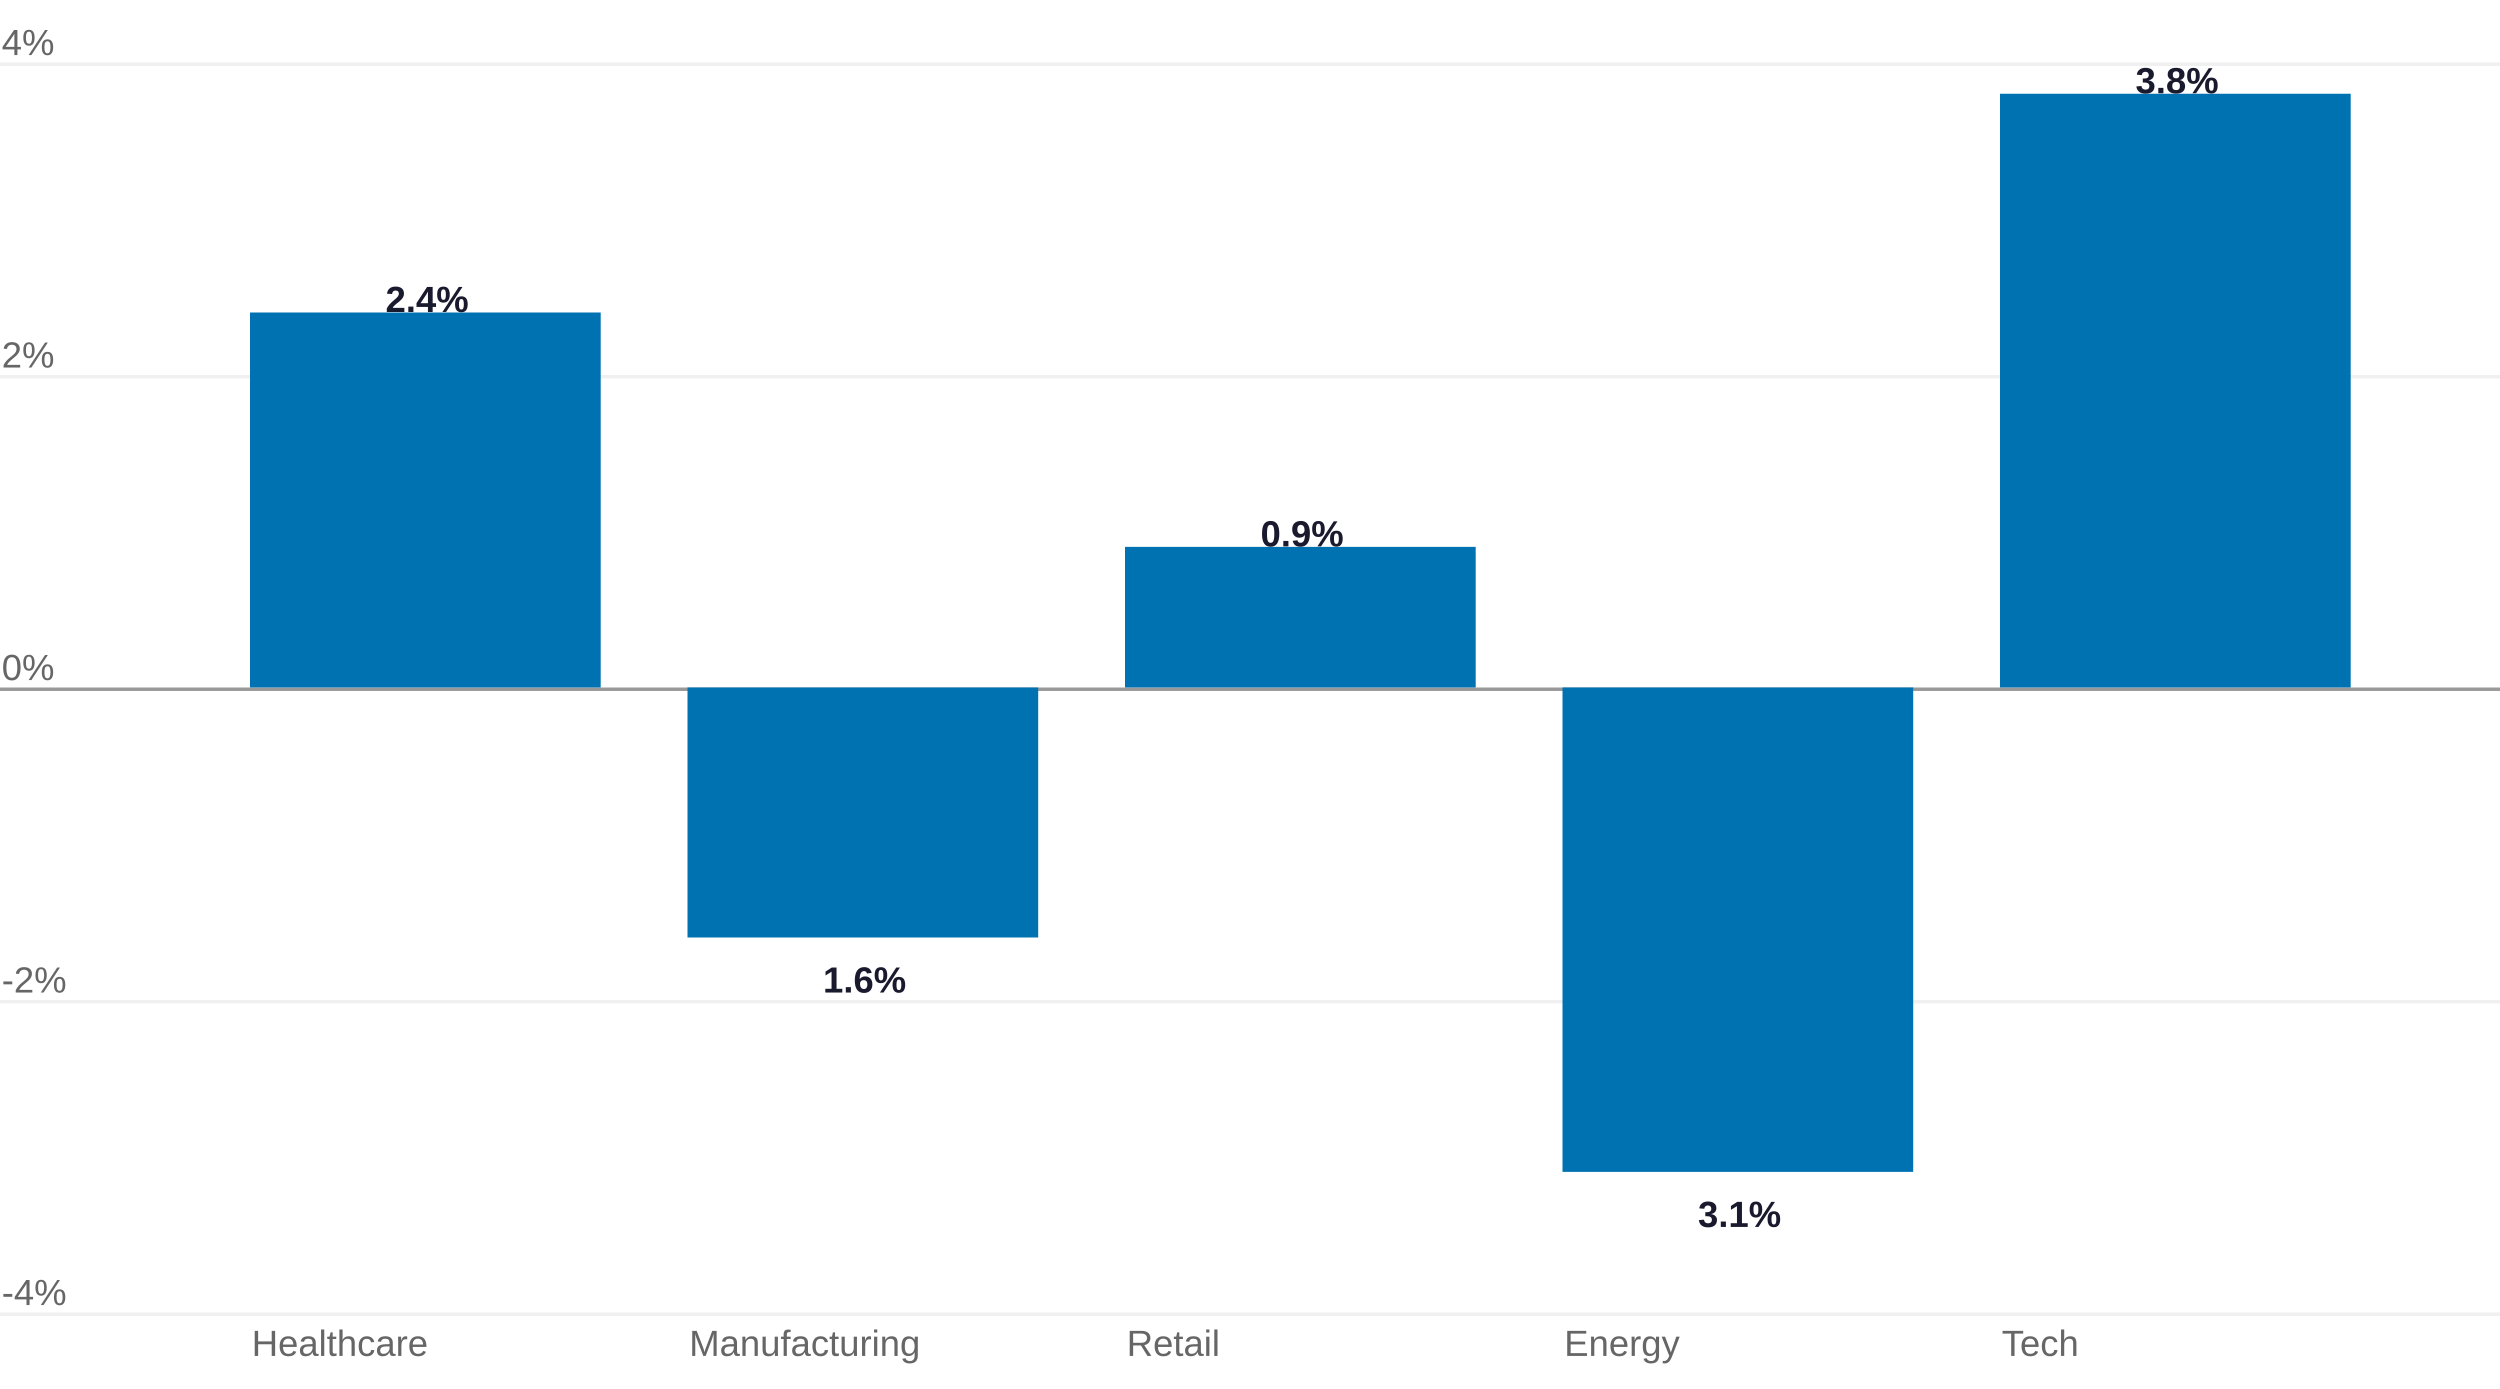
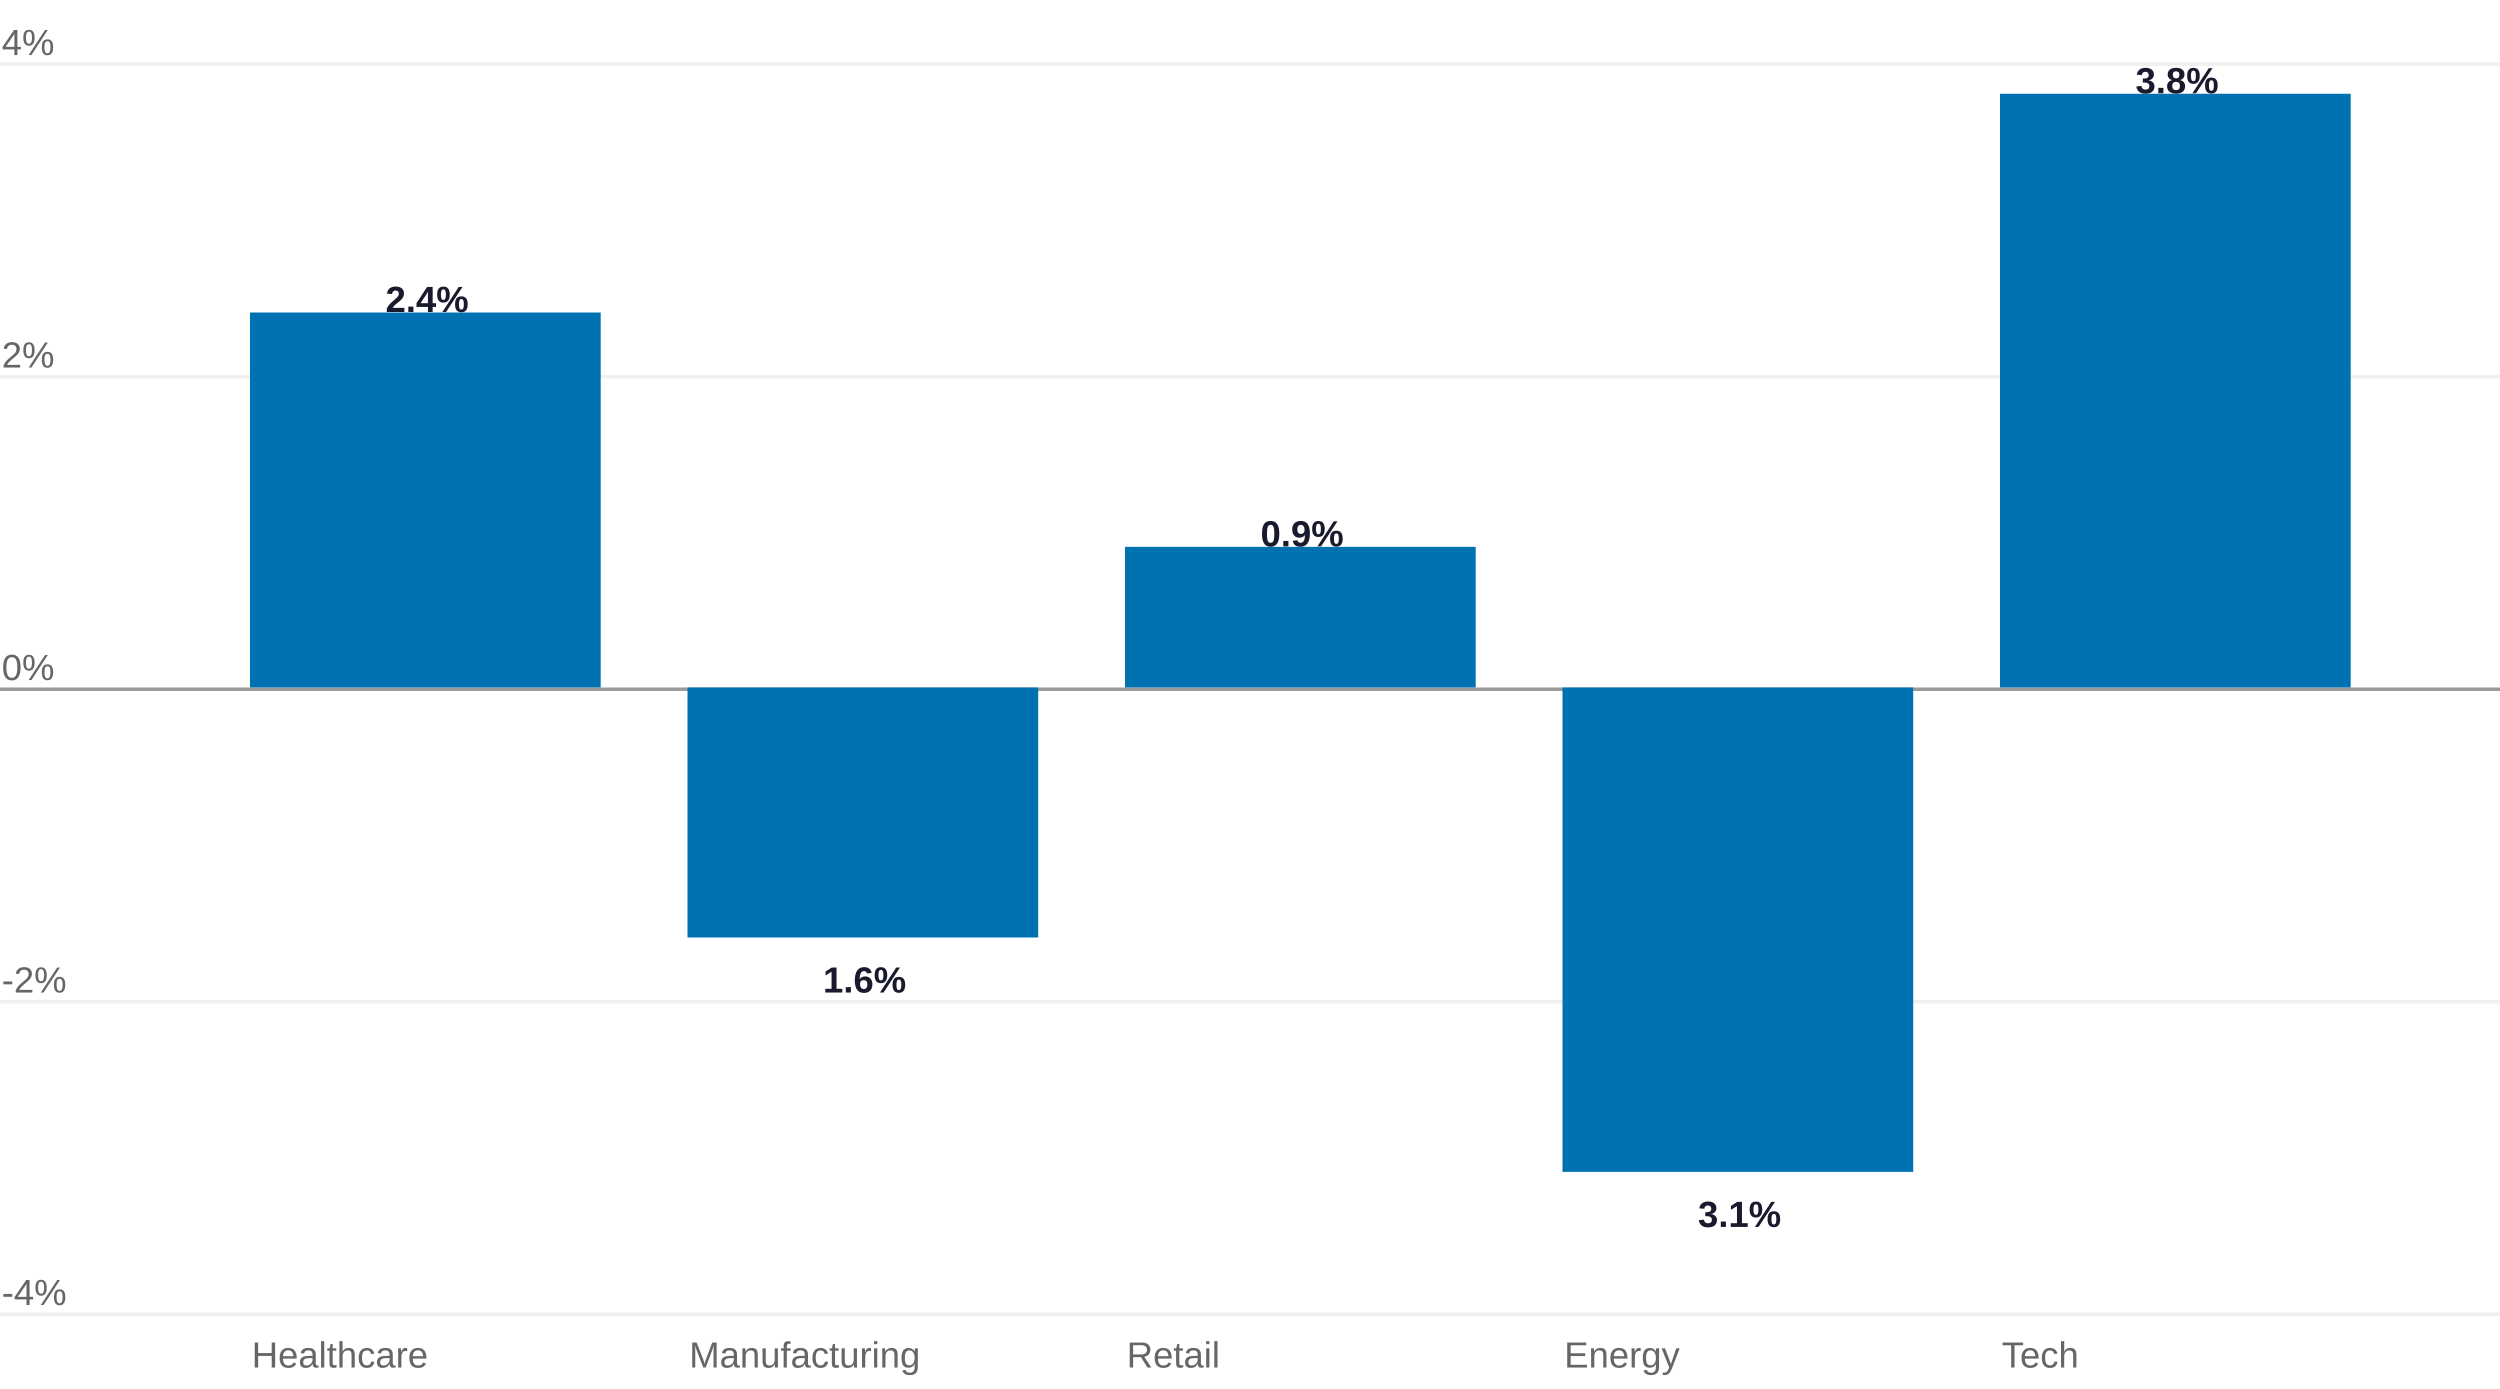
<svg class="tblchart" fill="currentColor" font-family="system-ui, sans-serif" font-size="10" text-anchor="middle" width="720" height="400" viewBox="0 0 720 400" style="background: transparent; color: rgb(74, 74, 74); font-family: Figtree, &quot;Source Sans 3&quot;, system-ui, -apple-system, &quot;Segoe UI&quot;, Arial, sans-serif; font-size: 10.5px; overflow: visible;" data-margin-left="44" data-margin-right="16" data-margin-top="18" data-margin-bottom="22">
  <style>:where(.tblchart) {
  --plot-background: white;
  display: block;
  height: auto;
  height: intrinsic;
  max-width: 100%;
}
:where(.tblchart text),
:where(.tblchart tspan) {
  white-space: pre;
}</style>
  <g aria-label="rule" stroke="#F0F0F0" transform="translate(0,0.5)">
    <line x1="0" x2="720" y1="378" y2="378" />
    <line x1="0" x2="720" y1="288" y2="288" />
    <line x1="0" x2="720" y1="108" y2="108" />
    <line x1="0" x2="720" y1="18" y2="18" />
  </g>
  <g aria-label="text" class="tbl-y-tick-label" fill="#666666" text-anchor="start" font-size="10.5" font-weight="500" transform="translate(-43.5,-5.5)">
    <text y="0.32em" transform="translate(44,378)">-4%</text>
    <text y="0.32em" transform="translate(44,288)">-2%</text>
    <text y="0.32em" transform="translate(44,198)">0%</text>
    <text y="0.32em" transform="translate(44,108)">2%</text>
    <text y="0.32em" transform="translate(44,18)">4%</text>
  </g>
  <g aria-label="text" fill="#666666" text-anchor="start" font-size="10.5" font-weight="500" transform="translate(0.5,12.5)">
-     <text transform="translate(72,378)">Healthcare</text>
-     <text transform="translate(198,378)">Manufacturing</text>
-     <text transform="translate(324,378)">Retail</text>
-     <text transform="translate(450,378)">Energy</text>
-     <text transform="translate(576,378)">Tech</text>
+     <text y="0.32em" transform="translate(72,378)">Healthcare</text>
+     <text y="0.32em" transform="translate(198,378)">Manufacturing</text>
+     <text y="0.32em" transform="translate(324,378)">Retail</text>
+     <text y="0.32em" transform="translate(450,378)">Energy</text>
+     <text y="0.32em" transform="translate(576,378)">Tech</text>
  </g>
  <g aria-label="rule" stroke="#999999" transform="translate(0,0.5)">
    <line x1="0" x2="720" y1="198" y2="198" />
  </g>
  <g aria-label="bar" fill="#0072B2">
    <rect x="72" width="101" y="90" height="108" data-series="Change" />
    <rect x="198" width="101" y="198" height="72" data-series="Change" />
    <rect x="324" width="101" y="157.5" height="40.5" data-series="Change" />
    <rect x="450" width="101" y="198" height="139.5" data-series="Change" />
    <rect x="576" width="101" y="27" height="171" data-series="Change" />
  </g>
  <g aria-label="text" fill="#1A1A2E" font-size="10.5" font-weight="600" transform="translate(51,-3.5)">
    <text y="0.32em" transform="translate(72,90)">2.4%</text>
    <text y="0.32em" transform="translate(324,157.5)">0.9%</text>
    <text y="0.32em" transform="translate(576,27)">3.8%</text>
  </g>
  <g aria-label="text" fill="#1A1A2E" font-size="10.5" font-weight="600" transform="translate(51,12.5)">
    <text y="0.32em" transform="translate(198,270)">1.6%</text>
    <text y="0.32em" transform="translate(450,337.5)">3.1%</text>
  </g>
</svg>
